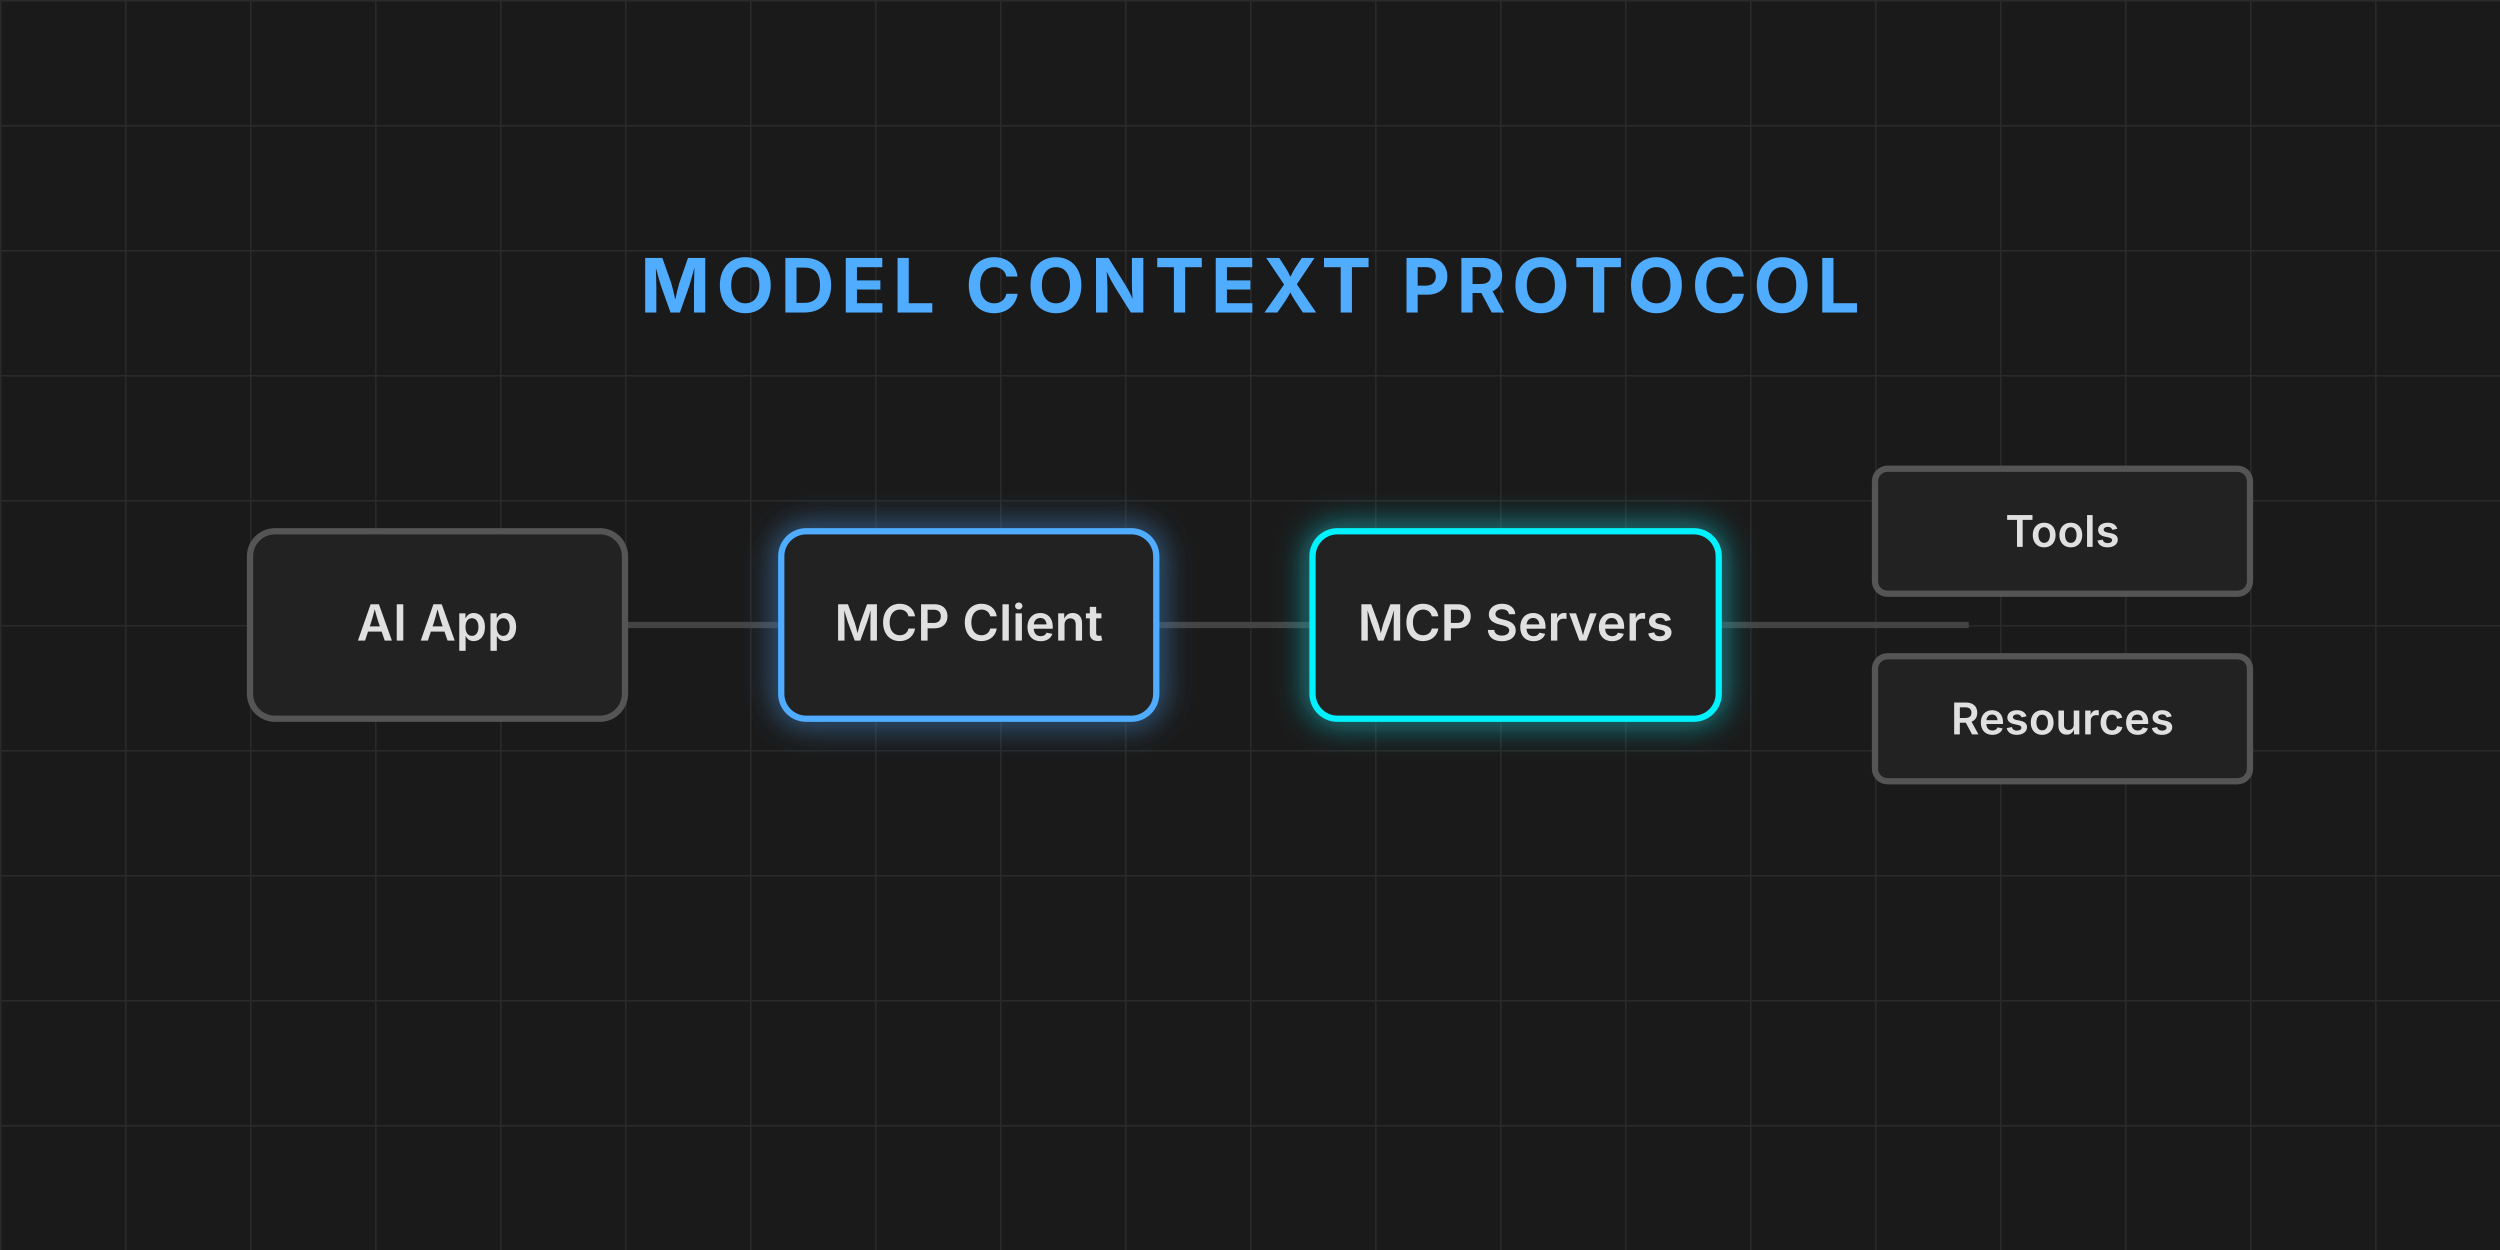
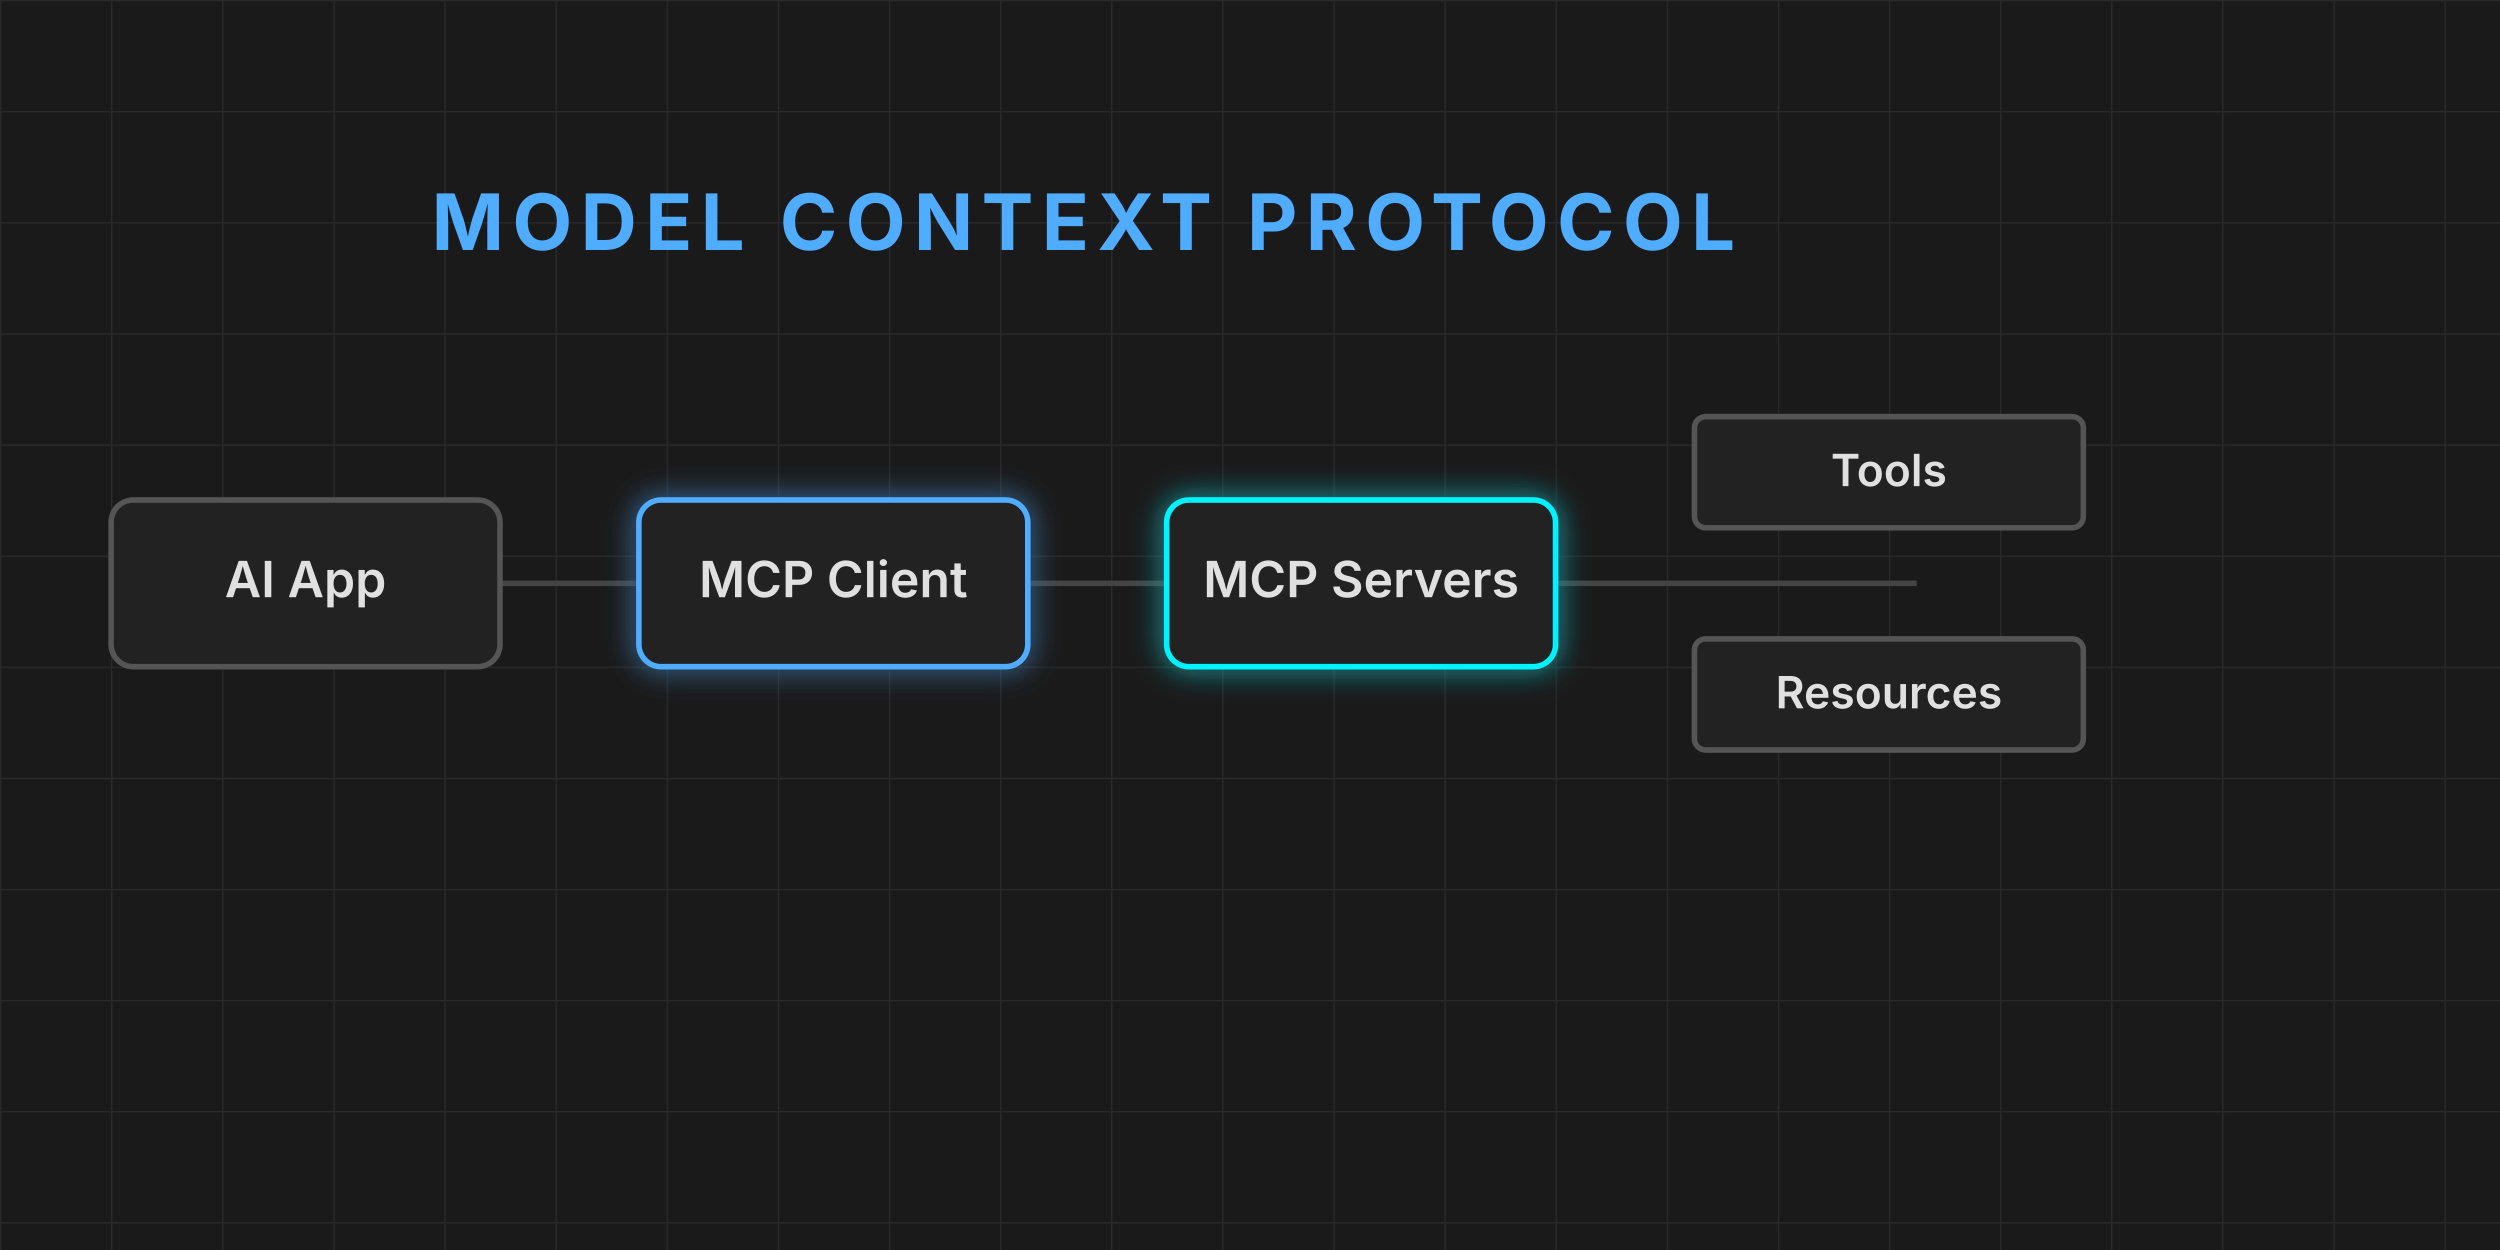
- <svg xmlns="http://www.w3.org/2000/svg" viewBox="0 0 800 400" width="100%" height="100%" style="background-color: #1a1a1a; font-family: system-ui, -apple-system, sans-serif;">
+ <svg xmlns="http://www.w3.org/2000/svg" viewBox="0 0 900 450" width="100%" height="100%" style="background-color: #1a1a1a; font-family: system-ui, -apple-system, sans-serif;">
  <defs>
    <pattern id="grid" width="40" height="40" patternUnits="userSpaceOnUse">
      <path d="M 40 0 L 0 0 0 40" fill="none" stroke="#2a2a2a" stroke-width="1" />
    </pattern>
    <linearGradient id="glowCyan" x1="0%" y1="0%" x2="100%" y2="100%">
      <stop offset="0%" stop-color="#00f2fe" />
      <stop offset="100%" stop-color="#4facfe" />
    </linearGradient>
    <linearGradient id="lineGrad" x1="0%" y1="0%" x2="100%" y2="0%">
      <stop offset="0%" stop-color="#444444" />
      <stop offset="50%" stop-color="#4facfe" />
      <stop offset="100%" stop-color="#444444" />
    </linearGradient>
    <filter id="glow" x="-20%" y="-20%" width="140%" height="140%">
      <feGaussianBlur stdDeviation="5" result="blur" />
      <feComposite in="SourceGraphic" in2="blur" operator="over" />
    </filter>
  </defs>
  <rect width="100%" height="100%" fill="#1a1a1a" />
  <rect width="100%" height="100%" fill="url(#grid)" />
-   <g transform="translate(80, 150)">
-     <path d="M 100 50 L 550 50" fill="none" stroke="#444" stroke-width="2" />
-     <rect x="0" y="20" width="120" height="60" rx="8" fill="#222" stroke="#555" stroke-width="2" />
-     <text x="60" y="55" fill="#e0e0e0" font-size="16" font-weight="600" text-anchor="middle">AI App</text>
-     <rect x="170" y="20" width="120" height="60" rx="8" fill="#222" stroke="#4facfe" stroke-width="2" filter="url(#glow)" />
-     <text x="230" y="55" fill="#e0e0e0" font-size="16" font-weight="600" text-anchor="middle">MCP Client</text>
-     <rect x="340" y="20" width="130" height="60" rx="8" fill="#222" stroke="#00f2fe" stroke-width="2" filter="url(#glow)" />
-     <text x="405" y="55" fill="#e0e0e0" font-size="16" font-weight="600" text-anchor="middle">MCP Servers</text>
-     <rect x="520" y="0" width="120" height="40" rx="4" fill="#222" stroke="#555" stroke-width="2" />
-     <text x="580" y="25" fill="#e0e0e0" font-size="14" font-weight="600" text-anchor="middle">Tools</text>
-     <rect x="520" y="60" width="120" height="40" rx="4" fill="#222" stroke="#555" stroke-width="2" />
-     <text x="580" y="85" fill="#e0e0e0" font-size="14" font-weight="600" text-anchor="middle">Resources</text>
-     <text x="320" y="-50" fill="#4facfe" font-size="24" font-weight="700" text-anchor="middle" letter-spacing="2">MODEL CONTEXT PROTOCOL</text>
+   <g transform="translate(40, 180)">
+     <path d="M 120 30 L 650 30" fill="none" stroke="#444" stroke-width="2" />
+     <rect x="0" y="0" width="140" height="60" rx="8" fill="#222" stroke="#555" stroke-width="2" />
+     <text x="70" y="35" fill="#e0e0e0" font-size="18" font-weight="600" text-anchor="middle">AI App</text>
+     <rect x="190" y="0" width="140" height="60" rx="8" fill="#222" stroke="#4facfe" stroke-width="2" filter="url(#glow)" />
+     <text x="260" y="35" fill="#e0e0e0" font-size="18" font-weight="600" text-anchor="middle">MCP Client</text>
+     <rect x="380" y="0" width="140" height="60" rx="8" fill="#222" stroke="#00f2fe" stroke-width="2" filter="url(#glow)" />
+     <text x="450" y="35" fill="#e0e0e0" font-size="18" font-weight="600" text-anchor="middle">MCP Servers</text>
+     <rect x="570" y="-30" width="140" height="40" rx="4" fill="#222" stroke="#555" stroke-width="2" />
+     <text x="640" y="-5" fill="#e0e0e0" font-size="16" font-weight="600" text-anchor="middle">Tools</text>
+     <rect x="570" y="50" width="140" height="40" rx="4" fill="#222" stroke="#555" stroke-width="2" />
+     <text x="640" y="75" fill="#e0e0e0" font-size="16" font-weight="600" text-anchor="middle">Resources</text>
+     <text x="350" y="-90" fill="#4facfe" font-size="28" font-weight="700" text-anchor="middle" letter-spacing="3">MODEL CONTEXT PROTOCOL</text>
  </g>
</svg>
